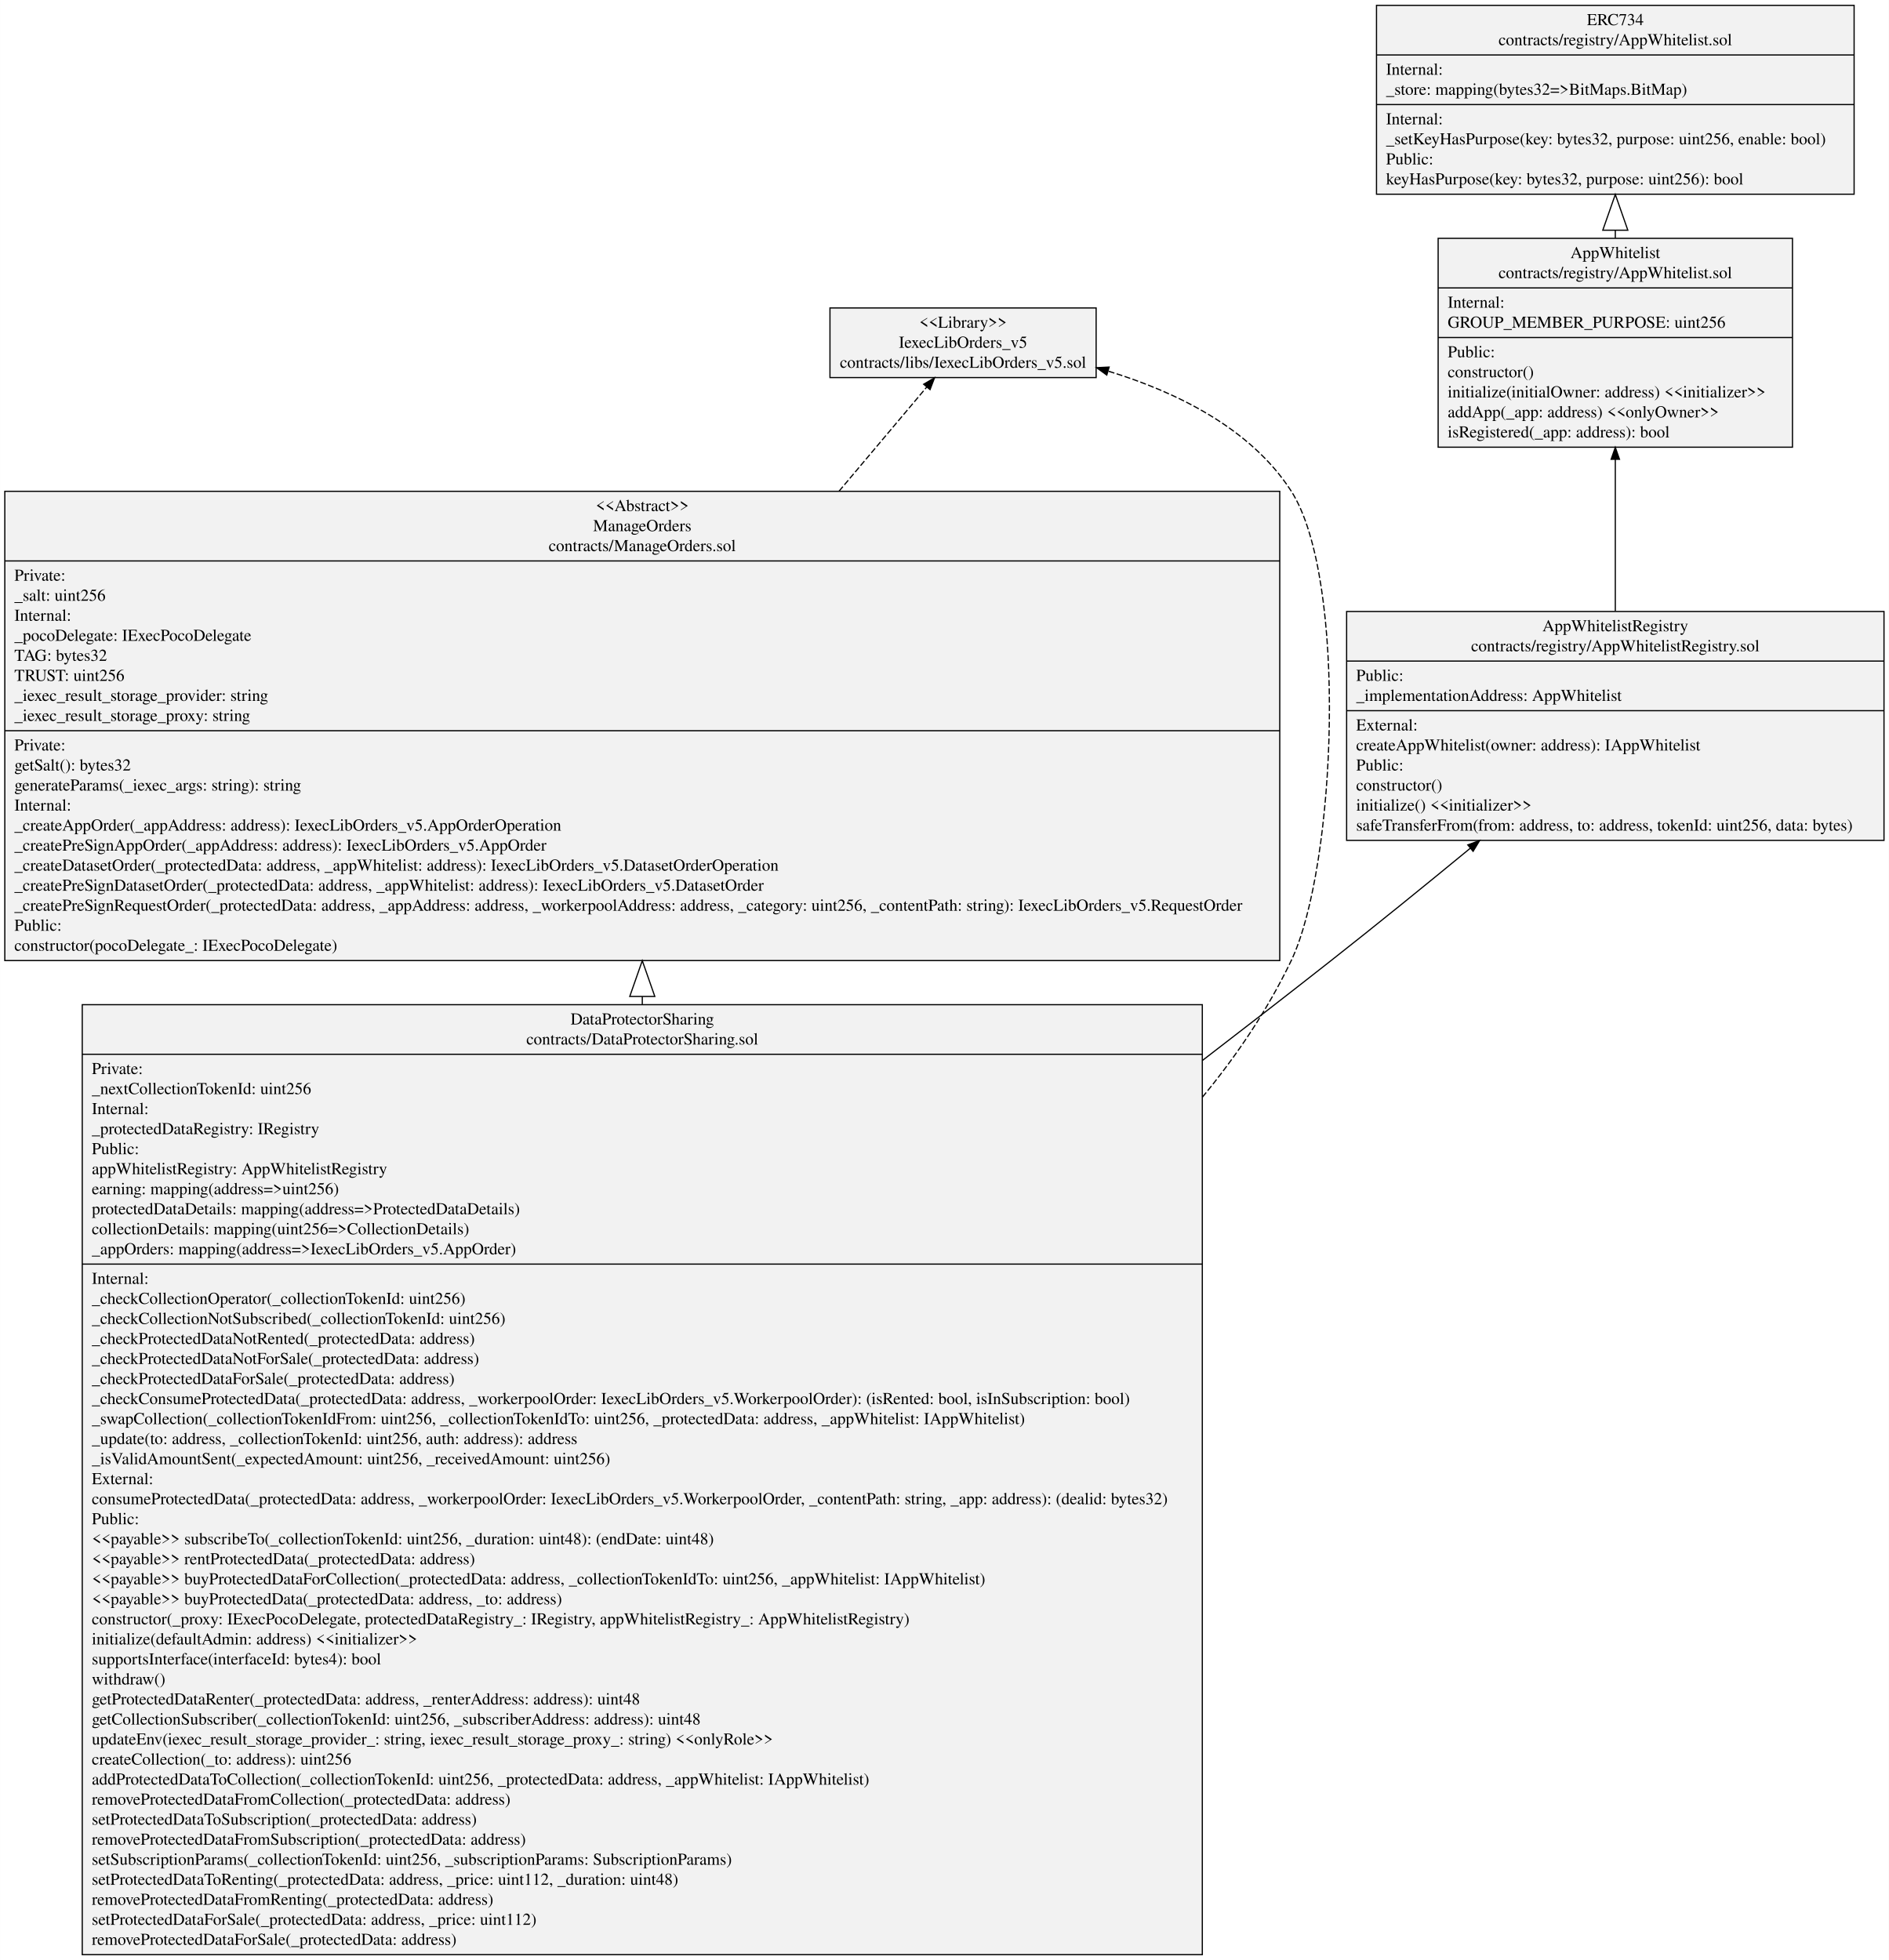
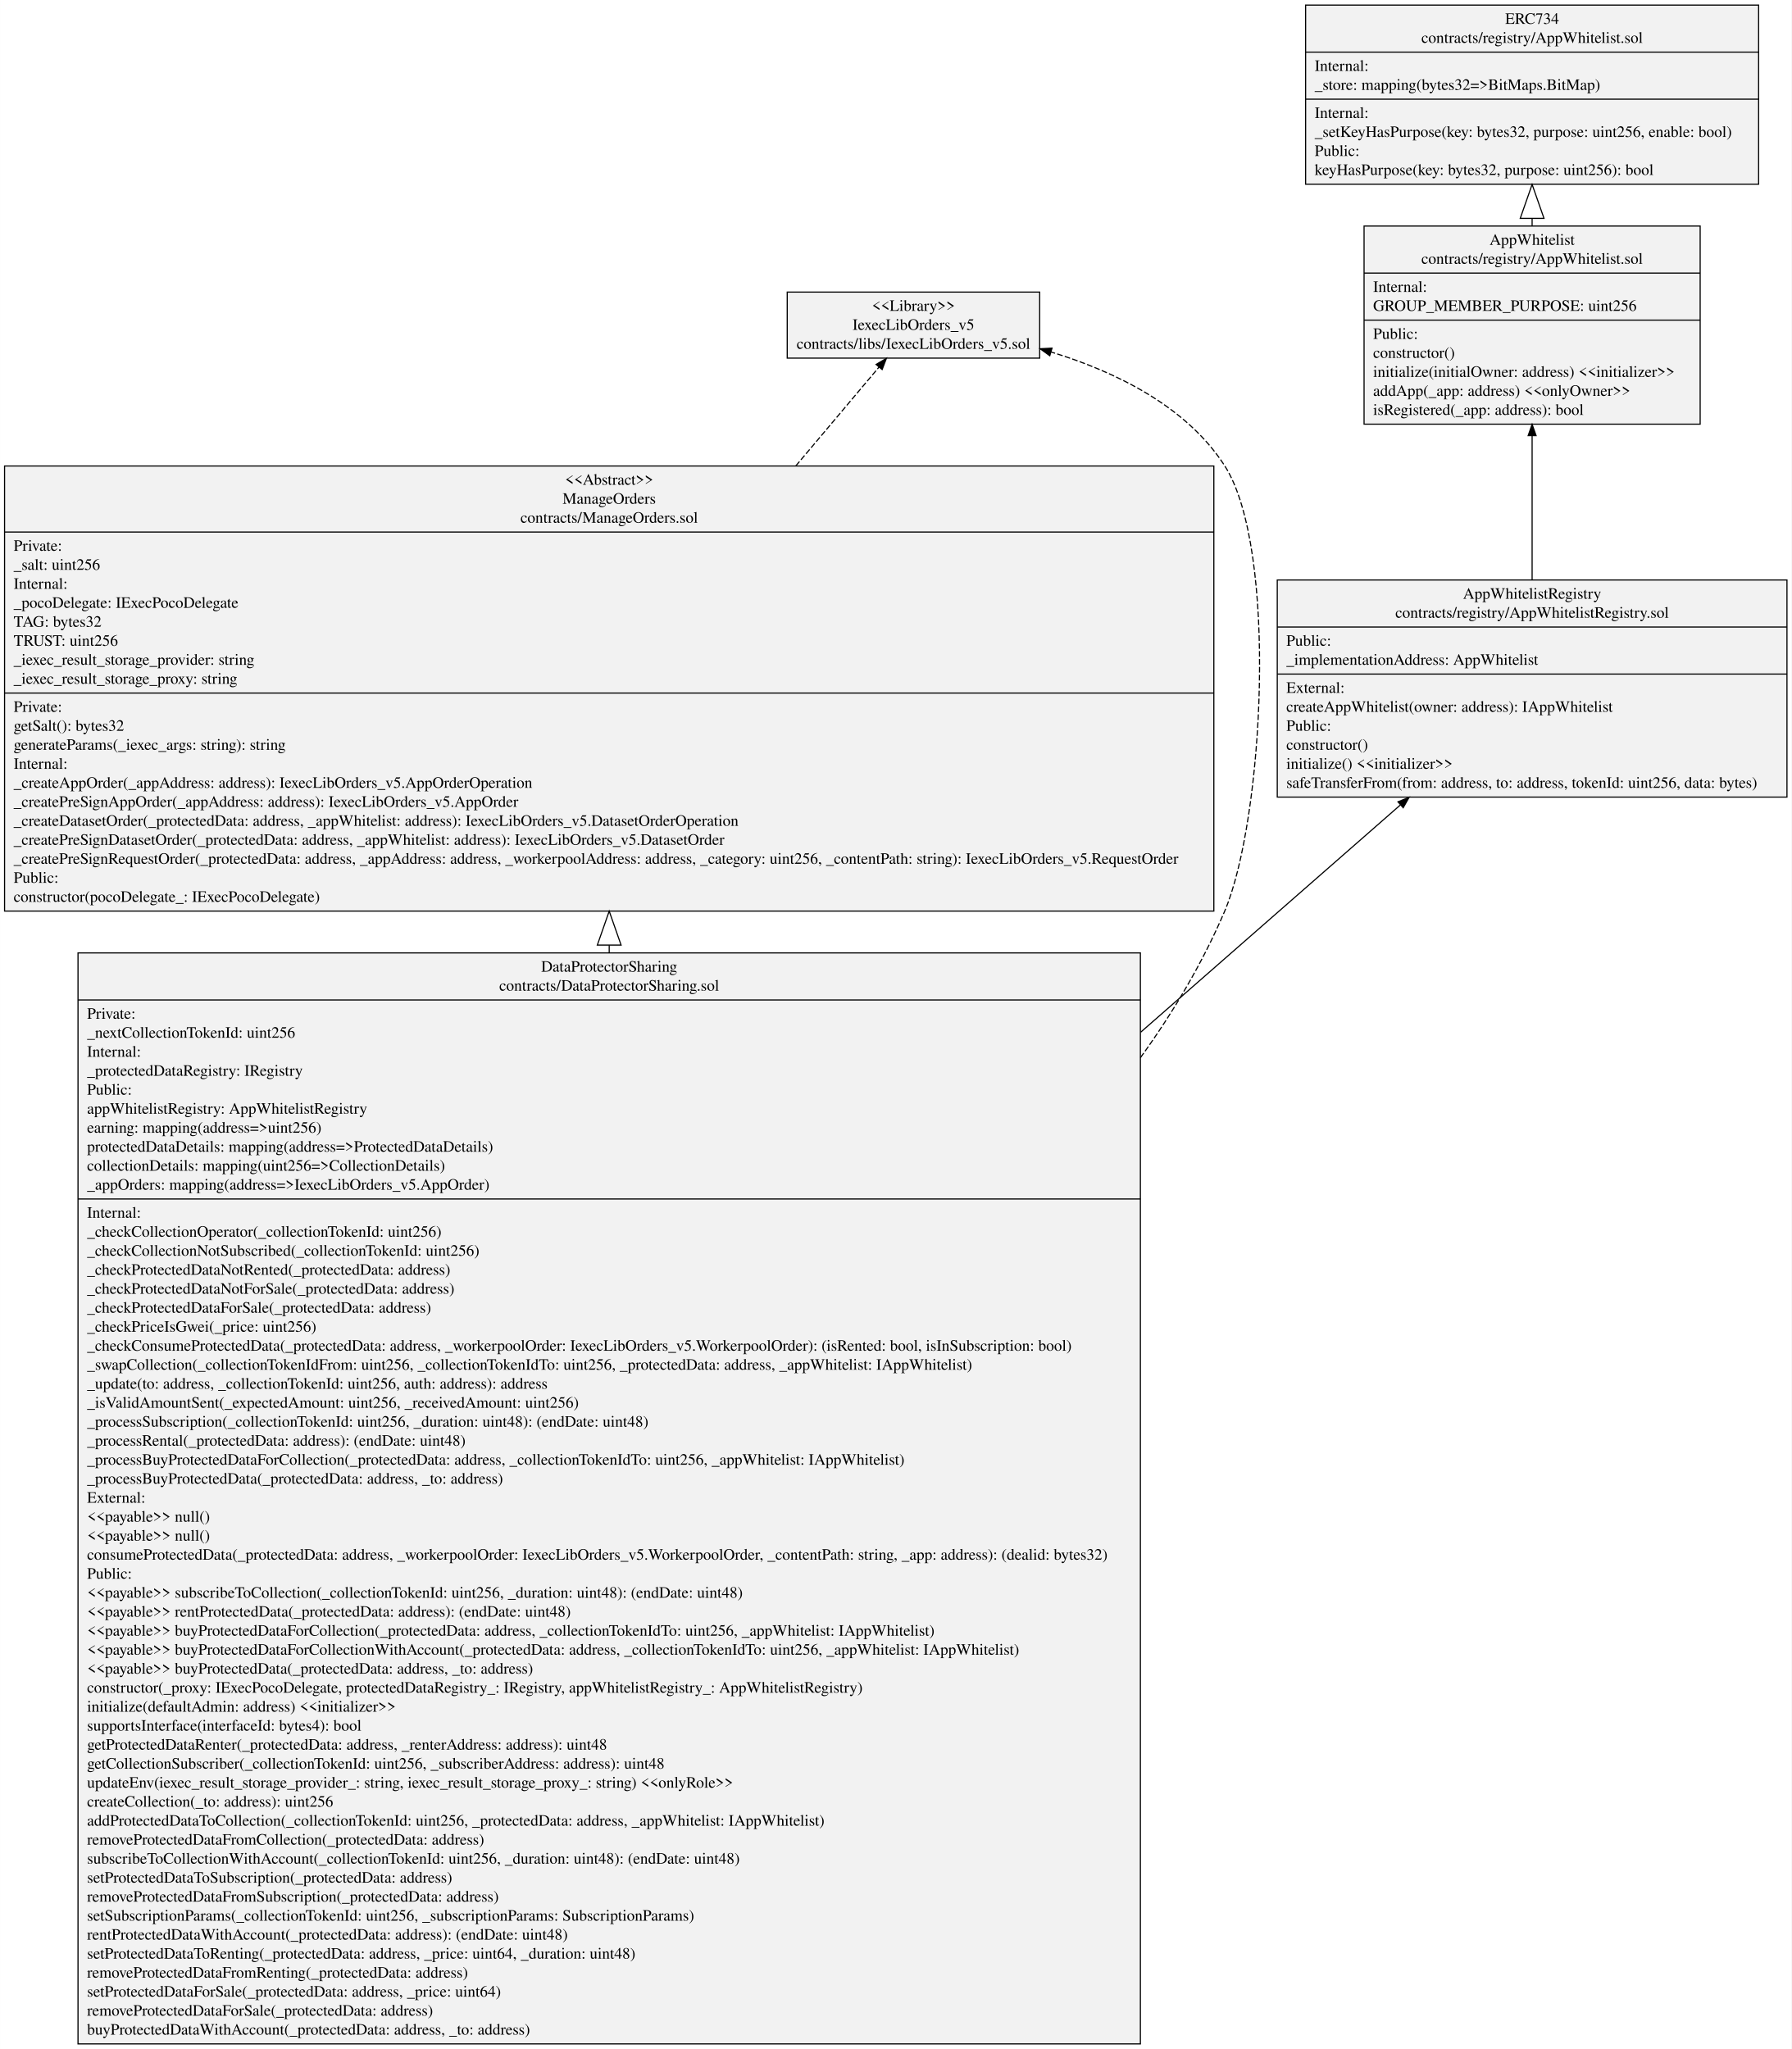
- <svg xmlns="http://www.w3.org/2000/svg" width="1584pt" height="1644pt" viewBox="0.00 0.00 1583.93 1644.00">
-   <g id="graph0" class="graph" transform="scale(1 1) rotate(0) translate(4 1640)">
-     <polygon fill="white" stroke="transparent" points="-4,4 -4,-1640 1579.93,-1640 1579.93,4 -4,4" />
+ <svg xmlns="http://www.w3.org/2000/svg" width="1584pt" height="1812pt" viewBox="0.00 0.00 1583.93 1812.00">
+   <g id="graph0" class="graph" transform="scale(1 1) rotate(0) translate(4 1808)">
+     <polygon fill="white" stroke="transparent" points="-4,4 -4,-1808 1579.93,-1808 1579.93,4 -4,4" />
    <g id="node1" class="node">
-       <polygon fill="#f2f2f2" stroke="black" points="64.94,-0.5 64.94,-797.3 1004.25,-797.3 1004.25,-0.5 64.94,-0.5" />
-       <text text-anchor="middle" x="534.6" y="-780.7" font-family="Times,serif" font-size="14.00">DataProtectorSharing</text>
-       <text text-anchor="middle" x="534.6" y="-763.9" font-family="Times,serif" font-size="14.00">contracts/DataProtectorSharing.sol</text>
-       <polyline fill="none" stroke="black" points="64.94,-755.7 1004.25,-755.7 " />
-       <text text-anchor="start" x="72.94" y="-739.1" font-family="Times,serif" font-size="14.00">Private:</text>
-       <text text-anchor="start" x="72.94" y="-722.3" font-family="Times,serif" font-size="14.00">   _nextCollectionTokenId: uint256</text>
-       <text text-anchor="start" x="72.94" y="-705.5" font-family="Times,serif" font-size="14.00">Internal:</text>
-       <text text-anchor="start" x="72.94" y="-688.7" font-family="Times,serif" font-size="14.00">   _protectedDataRegistry: IRegistry</text>
-       <text text-anchor="start" x="72.94" y="-671.9" font-family="Times,serif" font-size="14.00">Public:</text>
-       <text text-anchor="start" x="72.94" y="-655.1" font-family="Times,serif" font-size="14.00">   appWhitelistRegistry: AppWhitelistRegistry</text>
-       <text text-anchor="start" x="72.94" y="-638.3" font-family="Times,serif" font-size="14.00">   earning: mapping(address=&gt;uint256)</text>
-       <text text-anchor="start" x="72.94" y="-621.5" font-family="Times,serif" font-size="14.00">   protectedDataDetails: mapping(address=&gt;ProtectedDataDetails)</text>
-       <text text-anchor="start" x="72.94" y="-604.7" font-family="Times,serif" font-size="14.00">   collectionDetails: mapping(uint256=&gt;CollectionDetails)</text>
-       <text text-anchor="start" x="72.94" y="-587.9" font-family="Times,serif" font-size="14.00">   _appOrders: mapping(address=&gt;IexecLibOrders_v5.AppOrder)</text>
-       <polyline fill="none" stroke="black" points="64.94,-579.7 1004.25,-579.7 " />
-       <text text-anchor="start" x="72.94" y="-563.1" font-family="Times,serif" font-size="14.00">Internal:</text>
-       <text text-anchor="start" x="72.94" y="-546.3" font-family="Times,serif" font-size="14.00">    _checkCollectionOperator(_collectionTokenId: uint256)</text>
-       <text text-anchor="start" x="72.94" y="-529.5" font-family="Times,serif" font-size="14.00">    _checkCollectionNotSubscribed(_collectionTokenId: uint256)</text>
-       <text text-anchor="start" x="72.94" y="-512.7" font-family="Times,serif" font-size="14.00">    _checkProtectedDataNotRented(_protectedData: address)</text>
-       <text text-anchor="start" x="72.94" y="-495.9" font-family="Times,serif" font-size="14.00">    _checkProtectedDataNotForSale(_protectedData: address)</text>
-       <text text-anchor="start" x="72.94" y="-479.1" font-family="Times,serif" font-size="14.00">    _checkProtectedDataForSale(_protectedData: address)</text>
-       <text text-anchor="start" x="72.94" y="-462.3" font-family="Times,serif" font-size="14.00">    _checkConsumeProtectedData(_protectedData: address, _workerpoolOrder: IexecLibOrders_v5.WorkerpoolOrder): (isRented: bool, isInSubscription: bool)</text>
-       <text text-anchor="start" x="72.94" y="-445.5" font-family="Times,serif" font-size="14.00">    _swapCollection(_collectionTokenIdFrom: uint256, _collectionTokenIdTo: uint256, _protectedData: address, _appWhitelist: IAppWhitelist)</text>
-       <text text-anchor="start" x="72.94" y="-428.7" font-family="Times,serif" font-size="14.00">    _update(to: address, _collectionTokenId: uint256, auth: address): address</text>
-       <text text-anchor="start" x="72.94" y="-411.9" font-family="Times,serif" font-size="14.00">    _isValidAmountSent(_expectedAmount: uint256, _receivedAmount: uint256)</text>
-       <text text-anchor="start" x="72.94" y="-395.1" font-family="Times,serif" font-size="14.00">External:</text>
-       <text text-anchor="start" x="72.94" y="-378.3" font-family="Times,serif" font-size="14.00">    consumeProtectedData(_protectedData: address, _workerpoolOrder: IexecLibOrders_v5.WorkerpoolOrder, _contentPath: string, _app: address): (dealid: bytes32)</text>
-       <text text-anchor="start" x="72.94" y="-361.5" font-family="Times,serif" font-size="14.00">Public:</text>
-       <text text-anchor="start" x="72.94" y="-344.7" font-family="Times,serif" font-size="14.00">    &lt;&lt;payable&gt;&gt; subscribeTo(_collectionTokenId: uint256, _duration: uint48): (endDate: uint48)</text>
-       <text text-anchor="start" x="72.94" y="-327.9" font-family="Times,serif" font-size="14.00">    &lt;&lt;payable&gt;&gt; rentProtectedData(_protectedData: address)</text>
-       <text text-anchor="start" x="72.94" y="-311.1" font-family="Times,serif" font-size="14.00">    &lt;&lt;payable&gt;&gt; buyProtectedDataForCollection(_protectedData: address, _collectionTokenIdTo: uint256, _appWhitelist: IAppWhitelist)</text>
-       <text text-anchor="start" x="72.94" y="-294.3" font-family="Times,serif" font-size="14.00">    &lt;&lt;payable&gt;&gt; buyProtectedData(_protectedData: address, _to: address)</text>
-       <text text-anchor="start" x="72.94" y="-277.5" font-family="Times,serif" font-size="14.00">    constructor(_proxy: IExecPocoDelegate, protectedDataRegistry_: IRegistry, appWhitelistRegistry_: AppWhitelistRegistry)</text>
-       <text text-anchor="start" x="72.94" y="-260.7" font-family="Times,serif" font-size="14.00">    initialize(defaultAdmin: address) &lt;&lt;initializer&gt;&gt;</text>
-       <text text-anchor="start" x="72.94" y="-243.9" font-family="Times,serif" font-size="14.00">    supportsInterface(interfaceId: bytes4): bool</text>
-       <text text-anchor="start" x="72.94" y="-227.1" font-family="Times,serif" font-size="14.00">    withdraw()</text>
-       <text text-anchor="start" x="72.94" y="-210.3" font-family="Times,serif" font-size="14.00">    getProtectedDataRenter(_protectedData: address, _renterAddress: address): uint48</text>
-       <text text-anchor="start" x="72.94" y="-193.5" font-family="Times,serif" font-size="14.00">    getCollectionSubscriber(_collectionTokenId: uint256, _subscriberAddress: address): uint48</text>
-       <text text-anchor="start" x="72.94" y="-176.7" font-family="Times,serif" font-size="14.00">    updateEnv(iexec_result_storage_provider_: string, iexec_result_storage_proxy_: string) &lt;&lt;onlyRole&gt;&gt;</text>
-       <text text-anchor="start" x="72.94" y="-159.9" font-family="Times,serif" font-size="14.00">    createCollection(_to: address): uint256</text>
-       <text text-anchor="start" x="72.94" y="-143.1" font-family="Times,serif" font-size="14.00">    addProtectedDataToCollection(_collectionTokenId: uint256, _protectedData: address, _appWhitelist: IAppWhitelist)</text>
-       <text text-anchor="start" x="72.94" y="-126.3" font-family="Times,serif" font-size="14.00">    removeProtectedDataFromCollection(_protectedData: address)</text>
-       <text text-anchor="start" x="72.94" y="-109.5" font-family="Times,serif" font-size="14.00">    setProtectedDataToSubscription(_protectedData: address)</text>
-       <text text-anchor="start" x="72.94" y="-92.7" font-family="Times,serif" font-size="14.00">    removeProtectedDataFromSubscription(_protectedData: address)</text>
-       <text text-anchor="start" x="72.94" y="-75.9" font-family="Times,serif" font-size="14.00">    setSubscriptionParams(_collectionTokenId: uint256, _subscriptionParams: SubscriptionParams)</text>
-       <text text-anchor="start" x="72.94" y="-59.1" font-family="Times,serif" font-size="14.00">    setProtectedDataToRenting(_protectedData: address, _price: uint112, _duration: uint48)</text>
-       <text text-anchor="start" x="72.94" y="-42.3" font-family="Times,serif" font-size="14.00">    removeProtectedDataFromRenting(_protectedData: address)</text>
-       <text text-anchor="start" x="72.94" y="-25.5" font-family="Times,serif" font-size="14.00">    setProtectedDataForSale(_protectedData: address, _price: uint112)</text>
-       <text text-anchor="start" x="72.94" y="-8.7" font-family="Times,serif" font-size="14.00">    removeProtectedDataForSale(_protectedData: address)</text>
+       <polygon fill="#f2f2f2" stroke="black" points="64.94,-0.5 64.94,-965.3 1004.25,-965.3 1004.25,-0.5 64.94,-0.5" />
+       <text text-anchor="middle" x="534.6" y="-948.7" font-family="Times,serif" font-size="14.00">DataProtectorSharing</text>
+       <text text-anchor="middle" x="534.6" y="-931.9" font-family="Times,serif" font-size="14.00">contracts/DataProtectorSharing.sol</text>
+       <polyline fill="none" stroke="black" points="64.94,-923.7 1004.25,-923.7 " />
+       <text text-anchor="start" x="72.94" y="-907.1" font-family="Times,serif" font-size="14.00">Private:</text>
+       <text text-anchor="start" x="72.94" y="-890.3" font-family="Times,serif" font-size="14.00">   _nextCollectionTokenId: uint256</text>
+       <text text-anchor="start" x="72.94" y="-873.5" font-family="Times,serif" font-size="14.00">Internal:</text>
+       <text text-anchor="start" x="72.94" y="-856.7" font-family="Times,serif" font-size="14.00">   _protectedDataRegistry: IRegistry</text>
+       <text text-anchor="start" x="72.94" y="-839.9" font-family="Times,serif" font-size="14.00">Public:</text>
+       <text text-anchor="start" x="72.94" y="-823.1" font-family="Times,serif" font-size="14.00">   appWhitelistRegistry: AppWhitelistRegistry</text>
+       <text text-anchor="start" x="72.94" y="-806.3" font-family="Times,serif" font-size="14.00">   earning: mapping(address=&gt;uint256)</text>
+       <text text-anchor="start" x="72.94" y="-789.5" font-family="Times,serif" font-size="14.00">   protectedDataDetails: mapping(address=&gt;ProtectedDataDetails)</text>
+       <text text-anchor="start" x="72.94" y="-772.7" font-family="Times,serif" font-size="14.00">   collectionDetails: mapping(uint256=&gt;CollectionDetails)</text>
+       <text text-anchor="start" x="72.94" y="-755.9" font-family="Times,serif" font-size="14.00">   _appOrders: mapping(address=&gt;IexecLibOrders_v5.AppOrder)</text>
+       <polyline fill="none" stroke="black" points="64.94,-747.7 1004.25,-747.7 " />
+       <text text-anchor="start" x="72.94" y="-731.1" font-family="Times,serif" font-size="14.00">Internal:</text>
+       <text text-anchor="start" x="72.94" y="-714.3" font-family="Times,serif" font-size="14.00">    _checkCollectionOperator(_collectionTokenId: uint256)</text>
+       <text text-anchor="start" x="72.94" y="-697.5" font-family="Times,serif" font-size="14.00">    _checkCollectionNotSubscribed(_collectionTokenId: uint256)</text>
+       <text text-anchor="start" x="72.94" y="-680.7" font-family="Times,serif" font-size="14.00">    _checkProtectedDataNotRented(_protectedData: address)</text>
+       <text text-anchor="start" x="72.94" y="-663.9" font-family="Times,serif" font-size="14.00">    _checkProtectedDataNotForSale(_protectedData: address)</text>
+       <text text-anchor="start" x="72.94" y="-647.1" font-family="Times,serif" font-size="14.00">    _checkProtectedDataForSale(_protectedData: address)</text>
+       <text text-anchor="start" x="72.94" y="-630.3" font-family="Times,serif" font-size="14.00">    _checkPriceIsGwei(_price: uint256)</text>
+       <text text-anchor="start" x="72.94" y="-613.5" font-family="Times,serif" font-size="14.00">    _checkConsumeProtectedData(_protectedData: address, _workerpoolOrder: IexecLibOrders_v5.WorkerpoolOrder): (isRented: bool, isInSubscription: bool)</text>
+       <text text-anchor="start" x="72.94" y="-596.7" font-family="Times,serif" font-size="14.00">    _swapCollection(_collectionTokenIdFrom: uint256, _collectionTokenIdTo: uint256, _protectedData: address, _appWhitelist: IAppWhitelist)</text>
+       <text text-anchor="start" x="72.94" y="-579.9" font-family="Times,serif" font-size="14.00">    _update(to: address, _collectionTokenId: uint256, auth: address): address</text>
+       <text text-anchor="start" x="72.94" y="-563.1" font-family="Times,serif" font-size="14.00">    _isValidAmountSent(_expectedAmount: uint256, _receivedAmount: uint256)</text>
+       <text text-anchor="start" x="72.94" y="-546.3" font-family="Times,serif" font-size="14.00">    _processSubscription(_collectionTokenId: uint256, _duration: uint48): (endDate: uint48)</text>
+       <text text-anchor="start" x="72.94" y="-529.5" font-family="Times,serif" font-size="14.00">    _processRental(_protectedData: address): (endDate: uint48)</text>
+       <text text-anchor="start" x="72.94" y="-512.7" font-family="Times,serif" font-size="14.00">    _processBuyProtectedDataForCollection(_protectedData: address, _collectionTokenIdTo: uint256, _appWhitelist: IAppWhitelist)</text>
+       <text text-anchor="start" x="72.94" y="-495.9" font-family="Times,serif" font-size="14.00">    _processBuyProtectedData(_protectedData: address, _to: address)</text>
+       <text text-anchor="start" x="72.94" y="-479.1" font-family="Times,serif" font-size="14.00">External:</text>
+       <text text-anchor="start" x="72.94" y="-462.3" font-family="Times,serif" font-size="14.00">    &lt;&lt;payable&gt;&gt; null()</text>
+       <text text-anchor="start" x="72.94" y="-445.5" font-family="Times,serif" font-size="14.00">    &lt;&lt;payable&gt;&gt; null()</text>
+       <text text-anchor="start" x="72.94" y="-428.7" font-family="Times,serif" font-size="14.00">    consumeProtectedData(_protectedData: address, _workerpoolOrder: IexecLibOrders_v5.WorkerpoolOrder, _contentPath: string, _app: address): (dealid: bytes32)</text>
+       <text text-anchor="start" x="72.94" y="-411.9" font-family="Times,serif" font-size="14.00">Public:</text>
+       <text text-anchor="start" x="72.94" y="-395.1" font-family="Times,serif" font-size="14.00">    &lt;&lt;payable&gt;&gt; subscribeToCollection(_collectionTokenId: uint256, _duration: uint48): (endDate: uint48)</text>
+       <text text-anchor="start" x="72.94" y="-378.3" font-family="Times,serif" font-size="14.00">    &lt;&lt;payable&gt;&gt; rentProtectedData(_protectedData: address): (endDate: uint48)</text>
+       <text text-anchor="start" x="72.94" y="-361.5" font-family="Times,serif" font-size="14.00">    &lt;&lt;payable&gt;&gt; buyProtectedDataForCollection(_protectedData: address, _collectionTokenIdTo: uint256, _appWhitelist: IAppWhitelist)</text>
+       <text text-anchor="start" x="72.94" y="-344.7" font-family="Times,serif" font-size="14.00">    &lt;&lt;payable&gt;&gt; buyProtectedDataForCollectionWithAccount(_protectedData: address, _collectionTokenIdTo: uint256, _appWhitelist: IAppWhitelist)</text>
+       <text text-anchor="start" x="72.94" y="-327.9" font-family="Times,serif" font-size="14.00">    &lt;&lt;payable&gt;&gt; buyProtectedData(_protectedData: address, _to: address)</text>
+       <text text-anchor="start" x="72.94" y="-311.1" font-family="Times,serif" font-size="14.00">    constructor(_proxy: IExecPocoDelegate, protectedDataRegistry_: IRegistry, appWhitelistRegistry_: AppWhitelistRegistry)</text>
+       <text text-anchor="start" x="72.94" y="-294.3" font-family="Times,serif" font-size="14.00">    initialize(defaultAdmin: address) &lt;&lt;initializer&gt;&gt;</text>
+       <text text-anchor="start" x="72.94" y="-277.5" font-family="Times,serif" font-size="14.00">    supportsInterface(interfaceId: bytes4): bool</text>
+       <text text-anchor="start" x="72.94" y="-260.7" font-family="Times,serif" font-size="14.00">    getProtectedDataRenter(_protectedData: address, _renterAddress: address): uint48</text>
+       <text text-anchor="start" x="72.94" y="-243.9" font-family="Times,serif" font-size="14.00">    getCollectionSubscriber(_collectionTokenId: uint256, _subscriberAddress: address): uint48</text>
+       <text text-anchor="start" x="72.94" y="-227.1" font-family="Times,serif" font-size="14.00">    updateEnv(iexec_result_storage_provider_: string, iexec_result_storage_proxy_: string) &lt;&lt;onlyRole&gt;&gt;</text>
+       <text text-anchor="start" x="72.94" y="-210.3" font-family="Times,serif" font-size="14.00">    createCollection(_to: address): uint256</text>
+       <text text-anchor="start" x="72.94" y="-193.5" font-family="Times,serif" font-size="14.00">    addProtectedDataToCollection(_collectionTokenId: uint256, _protectedData: address, _appWhitelist: IAppWhitelist)</text>
+       <text text-anchor="start" x="72.94" y="-176.7" font-family="Times,serif" font-size="14.00">    removeProtectedDataFromCollection(_protectedData: address)</text>
+       <text text-anchor="start" x="72.94" y="-159.9" font-family="Times,serif" font-size="14.00">    subscribeToCollectionWithAccount(_collectionTokenId: uint256, _duration: uint48): (endDate: uint48)</text>
+       <text text-anchor="start" x="72.94" y="-143.1" font-family="Times,serif" font-size="14.00">    setProtectedDataToSubscription(_protectedData: address)</text>
+       <text text-anchor="start" x="72.94" y="-126.3" font-family="Times,serif" font-size="14.00">    removeProtectedDataFromSubscription(_protectedData: address)</text>
+       <text text-anchor="start" x="72.94" y="-109.5" font-family="Times,serif" font-size="14.00">    setSubscriptionParams(_collectionTokenId: uint256, _subscriptionParams: SubscriptionParams)</text>
+       <text text-anchor="start" x="72.94" y="-92.7" font-family="Times,serif" font-size="14.00">    rentProtectedDataWithAccount(_protectedData: address): (endDate: uint48)</text>
+       <text text-anchor="start" x="72.94" y="-75.9" font-family="Times,serif" font-size="14.00">    setProtectedDataToRenting(_protectedData: address, _price: uint64, _duration: uint48)</text>
+       <text text-anchor="start" x="72.94" y="-59.1" font-family="Times,serif" font-size="14.00">    removeProtectedDataFromRenting(_protectedData: address)</text>
+       <text text-anchor="start" x="72.94" y="-42.3" font-family="Times,serif" font-size="14.00">    setProtectedDataForSale(_protectedData: address, _price: uint64)</text>
+       <text text-anchor="start" x="72.94" y="-25.5" font-family="Times,serif" font-size="14.00">    removeProtectedDataForSale(_protectedData: address)</text>
+       <text text-anchor="start" x="72.94" y="-8.7" font-family="Times,serif" font-size="14.00">    buyProtectedDataWithAccount(_protectedData: address, _to: address)</text>
    </g>
    <g id="node2" class="node">
-       <polygon fill="#f2f2f2" stroke="black" points="0,-834.3 0,-1227.9 1069.2,-1227.9 1069.2,-834.3 0,-834.3" />
-       <text text-anchor="middle" x="534.6" y="-1211.3" font-family="Times,serif" font-size="14.00">&lt;&lt;Abstract&gt;&gt;</text>
-       <text text-anchor="middle" x="534.6" y="-1194.5" font-family="Times,serif" font-size="14.00">ManageOrders</text>
-       <text text-anchor="middle" x="534.6" y="-1177.7" font-family="Times,serif" font-size="14.00">contracts/ManageOrders.sol</text>
-       <polyline fill="none" stroke="black" points="0,-1169.5 1069.2,-1169.5 " />
-       <text text-anchor="start" x="8" y="-1152.9" font-family="Times,serif" font-size="14.00">Private:</text>
-       <text text-anchor="start" x="8" y="-1136.1" font-family="Times,serif" font-size="14.00">   _salt: uint256</text>
-       <text text-anchor="start" x="8" y="-1119.3" font-family="Times,serif" font-size="14.00">Internal:</text>
-       <text text-anchor="start" x="8" y="-1102.5" font-family="Times,serif" font-size="14.00">   _pocoDelegate: IExecPocoDelegate</text>
-       <text text-anchor="start" x="8" y="-1085.7" font-family="Times,serif" font-size="14.00">   TAG: bytes32</text>
-       <text text-anchor="start" x="8" y="-1068.9" font-family="Times,serif" font-size="14.00">   TRUST: uint256</text>
-       <text text-anchor="start" x="8" y="-1052.1" font-family="Times,serif" font-size="14.00">   _iexec_result_storage_provider: string</text>
-       <text text-anchor="start" x="8" y="-1035.3" font-family="Times,serif" font-size="14.00">   _iexec_result_storage_proxy: string</text>
-       <polyline fill="none" stroke="black" points="0,-1027.1 1069.2,-1027.1 " />
-       <text text-anchor="start" x="8" y="-1010.5" font-family="Times,serif" font-size="14.00">Private:</text>
-       <text text-anchor="start" x="8" y="-993.7" font-family="Times,serif" font-size="14.00">    getSalt(): bytes32</text>
-       <text text-anchor="start" x="8" y="-976.9" font-family="Times,serif" font-size="14.00">    generateParams(_iexec_args: string): string</text>
-       <text text-anchor="start" x="8" y="-960.1" font-family="Times,serif" font-size="14.00">Internal:</text>
-       <text text-anchor="start" x="8" y="-943.3" font-family="Times,serif" font-size="14.00">    _createAppOrder(_appAddress: address): IexecLibOrders_v5.AppOrderOperation</text>
-       <text text-anchor="start" x="8" y="-926.5" font-family="Times,serif" font-size="14.00">    _createPreSignAppOrder(_appAddress: address): IexecLibOrders_v5.AppOrder</text>
-       <text text-anchor="start" x="8" y="-909.7" font-family="Times,serif" font-size="14.00">    _createDatasetOrder(_protectedData: address, _appWhitelist: address): IexecLibOrders_v5.DatasetOrderOperation</text>
-       <text text-anchor="start" x="8" y="-892.9" font-family="Times,serif" font-size="14.00">    _createPreSignDatasetOrder(_protectedData: address, _appWhitelist: address): IexecLibOrders_v5.DatasetOrder</text>
-       <text text-anchor="start" x="8" y="-876.1" font-family="Times,serif" font-size="14.00">    _createPreSignRequestOrder(_protectedData: address, _appAddress: address, _workerpoolAddress: address, _category: uint256, _contentPath: string): IexecLibOrders_v5.RequestOrder</text>
-       <text text-anchor="start" x="8" y="-859.3" font-family="Times,serif" font-size="14.00">Public:</text>
-       <text text-anchor="start" x="8" y="-842.5" font-family="Times,serif" font-size="14.00">    constructor(pocoDelegate_: IExecPocoDelegate)</text>
+       <polygon fill="#f2f2f2" stroke="black" points="0,-1002.3 0,-1395.9 1069.2,-1395.9 1069.2,-1002.3 0,-1002.3" />
+       <text text-anchor="middle" x="534.6" y="-1379.3" font-family="Times,serif" font-size="14.00">&lt;&lt;Abstract&gt;&gt;</text>
+       <text text-anchor="middle" x="534.6" y="-1362.5" font-family="Times,serif" font-size="14.00">ManageOrders</text>
+       <text text-anchor="middle" x="534.6" y="-1345.7" font-family="Times,serif" font-size="14.00">contracts/ManageOrders.sol</text>
+       <polyline fill="none" stroke="black" points="0,-1337.5 1069.2,-1337.5 " />
+       <text text-anchor="start" x="8" y="-1320.9" font-family="Times,serif" font-size="14.00">Private:</text>
+       <text text-anchor="start" x="8" y="-1304.1" font-family="Times,serif" font-size="14.00">   _salt: uint256</text>
+       <text text-anchor="start" x="8" y="-1287.3" font-family="Times,serif" font-size="14.00">Internal:</text>
+       <text text-anchor="start" x="8" y="-1270.5" font-family="Times,serif" font-size="14.00">   _pocoDelegate: IExecPocoDelegate</text>
+       <text text-anchor="start" x="8" y="-1253.7" font-family="Times,serif" font-size="14.00">   TAG: bytes32</text>
+       <text text-anchor="start" x="8" y="-1236.9" font-family="Times,serif" font-size="14.00">   TRUST: uint256</text>
+       <text text-anchor="start" x="8" y="-1220.1" font-family="Times,serif" font-size="14.00">   _iexec_result_storage_provider: string</text>
+       <text text-anchor="start" x="8" y="-1203.3" font-family="Times,serif" font-size="14.00">   _iexec_result_storage_proxy: string</text>
+       <polyline fill="none" stroke="black" points="0,-1195.1 1069.2,-1195.1 " />
+       <text text-anchor="start" x="8" y="-1178.5" font-family="Times,serif" font-size="14.00">Private:</text>
+       <text text-anchor="start" x="8" y="-1161.7" font-family="Times,serif" font-size="14.00">    getSalt(): bytes32</text>
+       <text text-anchor="start" x="8" y="-1144.9" font-family="Times,serif" font-size="14.00">    generateParams(_iexec_args: string): string</text>
+       <text text-anchor="start" x="8" y="-1128.1" font-family="Times,serif" font-size="14.00">Internal:</text>
+       <text text-anchor="start" x="8" y="-1111.3" font-family="Times,serif" font-size="14.00">    _createAppOrder(_appAddress: address): IexecLibOrders_v5.AppOrderOperation</text>
+       <text text-anchor="start" x="8" y="-1094.5" font-family="Times,serif" font-size="14.00">    _createPreSignAppOrder(_appAddress: address): IexecLibOrders_v5.AppOrder</text>
+       <text text-anchor="start" x="8" y="-1077.7" font-family="Times,serif" font-size="14.00">    _createDatasetOrder(_protectedData: address, _appWhitelist: address): IexecLibOrders_v5.DatasetOrderOperation</text>
+       <text text-anchor="start" x="8" y="-1060.9" font-family="Times,serif" font-size="14.00">    _createPreSignDatasetOrder(_protectedData: address, _appWhitelist: address): IexecLibOrders_v5.DatasetOrder</text>
+       <text text-anchor="start" x="8" y="-1044.1" font-family="Times,serif" font-size="14.00">    _createPreSignRequestOrder(_protectedData: address, _appAddress: address, _workerpoolAddress: address, _category: uint256, _contentPath: string): IexecLibOrders_v5.RequestOrder</text>
+       <text text-anchor="start" x="8" y="-1027.3" font-family="Times,serif" font-size="14.00">Public:</text>
+       <text text-anchor="start" x="8" y="-1010.5" font-family="Times,serif" font-size="14.00">    constructor(pocoDelegate_: IExecPocoDelegate)</text>
    </g>
    <g id="edge1" class="edge">
-       <path fill="none" stroke="black" d="M534.6,-797.67C534.6,-799.8 534.6,-801.93 534.6,-804.05" />
-       <polygon fill="none" stroke="black" points="524.1,-804.22 534.6,-834.22 545.1,-804.22 524.1,-804.22" />
+       <path fill="none" stroke="black" d="M534.6,-965.73C534.6,-967.86 534.6,-969.99 534.6,-972.11" />
+       <polygon fill="none" stroke="black" points="524.1,-972.24 534.6,-1002.24 545.1,-972.24 524.1,-972.24" />
    </g>
    <g id="node3" class="node">
-       <polygon fill="#f2f2f2" stroke="black" points="691.99,-1323.3 691.99,-1381.7 915.21,-1381.7 915.21,-1323.3 691.99,-1323.3" />
-       <text text-anchor="middle" x="803.6" y="-1365.1" font-family="Times,serif" font-size="14.00">&lt;&lt;Library&gt;&gt;</text>
-       <text text-anchor="middle" x="803.6" y="-1348.3" font-family="Times,serif" font-size="14.00">IexecLibOrders_v5</text>
-       <text text-anchor="middle" x="803.6" y="-1331.5" font-family="Times,serif" font-size="14.00">contracts/libs/IexecLibOrders_v5.sol</text>
+       <polygon fill="#f2f2f2" stroke="black" points="691.99,-1491.3 691.99,-1549.7 915.21,-1549.7 915.21,-1491.3 691.99,-1491.3" />
+       <text text-anchor="middle" x="803.6" y="-1533.1" font-family="Times,serif" font-size="14.00">&lt;&lt;Library&gt;&gt;</text>
+       <text text-anchor="middle" x="803.6" y="-1516.3" font-family="Times,serif" font-size="14.00">IexecLibOrders_v5</text>
+       <text text-anchor="middle" x="803.6" y="-1499.5" font-family="Times,serif" font-size="14.00">contracts/libs/IexecLibOrders_v5.sol</text>
    </g>
    <g id="edge3" class="edge">
-       <path fill="none" stroke="black" stroke-dasharray="5,2" d="M1004.34,-719.75C1033.55,-755.07 1059.01,-793.12 1078.6,-833.8 1116.64,-912.81 1126.28,-1154.81 1078.6,-1228.4 1044.52,-1281 982.1,-1311.33 925.33,-1328.71" />
-       <polygon fill="black" stroke="black" points="924.14,-1325.41 915.54,-1331.6 926.12,-1332.12 924.14,-1325.41" />
+       <path fill="none" stroke="black" stroke-dasharray="5,2" d="M1004.31,-872.68C1033.7,-913.39 1059.2,-956.56 1078.6,-1001.8 1113.15,-1082.4 1126.28,-1322.81 1078.6,-1396.4 1044.52,-1449 982.1,-1479.33 925.33,-1496.71" />
+       <polygon fill="black" stroke="black" points="924.14,-1493.41 915.54,-1499.6 926.12,-1500.12 924.14,-1493.41" />
    </g>
    <g id="node6" class="node">
-       <polygon fill="#f2f2f2" stroke="black" points="1125.27,-935.1 1125.27,-1127.1 1575.93,-1127.1 1575.93,-935.1 1125.27,-935.1" />
-       <text text-anchor="middle" x="1350.6" y="-1110.5" font-family="Times,serif" font-size="14.00">AppWhitelistRegistry</text>
-       <text text-anchor="middle" x="1350.6" y="-1093.7" font-family="Times,serif" font-size="14.00">contracts/registry/AppWhitelistRegistry.sol</text>
-       <polyline fill="none" stroke="black" points="1125.27,-1085.5 1575.93,-1085.5 " />
-       <text text-anchor="start" x="1133.27" y="-1068.9" font-family="Times,serif" font-size="14.00">Public:</text>
-       <text text-anchor="start" x="1133.27" y="-1052.1" font-family="Times,serif" font-size="14.00">   _implementationAddress: AppWhitelist</text>
-       <polyline fill="none" stroke="black" points="1125.27,-1043.9 1575.93,-1043.9 " />
-       <text text-anchor="start" x="1133.27" y="-1027.3" font-family="Times,serif" font-size="14.00">External:</text>
-       <text text-anchor="start" x="1133.27" y="-1010.5" font-family="Times,serif" font-size="14.00">    createAppWhitelist(owner: address): IAppWhitelist</text>
-       <text text-anchor="start" x="1133.27" y="-993.7" font-family="Times,serif" font-size="14.00">Public:</text>
-       <text text-anchor="start" x="1133.27" y="-976.9" font-family="Times,serif" font-size="14.00">    constructor()</text>
-       <text text-anchor="start" x="1133.27" y="-960.1" font-family="Times,serif" font-size="14.00">    initialize() &lt;&lt;initializer&gt;&gt;</text>
-       <text text-anchor="start" x="1133.27" y="-943.3" font-family="Times,serif" font-size="14.00">    safeTransferFrom(from: address, to: address, tokenId: uint256, data: bytes)</text>
+       <polygon fill="#f2f2f2" stroke="black" points="1125.27,-1103.1 1125.27,-1295.1 1575.93,-1295.1 1575.93,-1103.1 1125.27,-1103.1" />
+       <text text-anchor="middle" x="1350.6" y="-1278.5" font-family="Times,serif" font-size="14.00">AppWhitelistRegistry</text>
+       <text text-anchor="middle" x="1350.6" y="-1261.7" font-family="Times,serif" font-size="14.00">contracts/registry/AppWhitelistRegistry.sol</text>
+       <polyline fill="none" stroke="black" points="1125.27,-1253.5 1575.93,-1253.5 " />
+       <text text-anchor="start" x="1133.27" y="-1236.9" font-family="Times,serif" font-size="14.00">Public:</text>
+       <text text-anchor="start" x="1133.27" y="-1220.1" font-family="Times,serif" font-size="14.00">   _implementationAddress: AppWhitelist</text>
+       <polyline fill="none" stroke="black" points="1125.27,-1211.9 1575.93,-1211.9 " />
+       <text text-anchor="start" x="1133.27" y="-1195.3" font-family="Times,serif" font-size="14.00">External:</text>
+       <text text-anchor="start" x="1133.27" y="-1178.5" font-family="Times,serif" font-size="14.00">    createAppWhitelist(owner: address): IAppWhitelist</text>
+       <text text-anchor="start" x="1133.27" y="-1161.7" font-family="Times,serif" font-size="14.00">Public:</text>
+       <text text-anchor="start" x="1133.27" y="-1144.9" font-family="Times,serif" font-size="14.00">    constructor()</text>
+       <text text-anchor="start" x="1133.27" y="-1128.1" font-family="Times,serif" font-size="14.00">    initialize() &lt;&lt;initializer&gt;&gt;</text>
+       <text text-anchor="start" x="1133.27" y="-1111.3" font-family="Times,serif" font-size="14.00">    safeTransferFrom(from: address, to: address, tokenId: uint256, data: bytes)</text>
    </g>
    <g id="edge2" class="edge">
-       <path fill="none" stroke="black" d="M1004.31,-750.48C1040.76,-778.48 1076.87,-806.5 1111.6,-833.8 1150.12,-864.08 1191.55,-897.72 1228.92,-928.47" />
-       <polygon fill="black" stroke="black" points="1226.89,-931.33 1236.83,-934.99 1231.34,-925.93 1226.89,-931.33" />
+       <path fill="none" stroke="black" d="M1004.54,-895.21C1089.99,-970 1171.73,-1041.55 1234.29,-1096.3" />
+       <polygon fill="black" stroke="black" points="1232,-1098.94 1241.83,-1102.9 1236.61,-1093.68 1232,-1098.94" />
    </g>
    <g id="edge4" class="edge">
-       <path fill="none" stroke="black" stroke-dasharray="5,2" d="M699.6,-1228.01C727.81,-1261.51 754.13,-1292.76 773.24,-1315.45" />
-       <polygon fill="black" stroke="black" points="770.57,-1317.71 779.69,-1323.1 775.92,-1313.2 770.57,-1317.71" />
+       <path fill="none" stroke="black" stroke-dasharray="5,2" d="M699.6,-1396.01C727.81,-1429.51 754.13,-1460.76 773.24,-1483.45" />
+       <polygon fill="black" stroke="black" points="770.57,-1485.71 779.69,-1491.1 775.92,-1481.2 770.57,-1485.71" />
    </g>
    <g id="node4" class="node">
-       <polygon fill="#f2f2f2" stroke="black" points="1150.33,-1477.1 1150.33,-1635.5 1550.87,-1635.5 1550.87,-1477.1 1150.33,-1477.1" />
-       <text text-anchor="middle" x="1350.6" y="-1618.9" font-family="Times,serif" font-size="14.00">ERC734</text>
-       <text text-anchor="middle" x="1350.6" y="-1602.1" font-family="Times,serif" font-size="14.00">contracts/registry/AppWhitelist.sol</text>
-       <polyline fill="none" stroke="black" points="1150.33,-1593.9 1550.87,-1593.9 " />
-       <text text-anchor="start" x="1158.33" y="-1577.3" font-family="Times,serif" font-size="14.00">Internal:</text>
-       <text text-anchor="start" x="1158.33" y="-1560.5" font-family="Times,serif" font-size="14.00">   _store: mapping(bytes32=&gt;BitMaps.BitMap)</text>
-       <polyline fill="none" stroke="black" points="1150.33,-1552.3 1550.87,-1552.3 " />
-       <text text-anchor="start" x="1158.33" y="-1535.7" font-family="Times,serif" font-size="14.00">Internal:</text>
-       <text text-anchor="start" x="1158.33" y="-1518.9" font-family="Times,serif" font-size="14.00">    _setKeyHasPurpose(key: bytes32, purpose: uint256, enable: bool)</text>
-       <text text-anchor="start" x="1158.33" y="-1502.1" font-family="Times,serif" font-size="14.00">Public:</text>
-       <text text-anchor="start" x="1158.33" y="-1485.3" font-family="Times,serif" font-size="14.00">    keyHasPurpose(key: bytes32, purpose: uint256): bool</text>
+       <polygon fill="#f2f2f2" stroke="black" points="1150.33,-1645.1 1150.33,-1803.5 1550.87,-1803.5 1550.87,-1645.1 1150.33,-1645.1" />
+       <text text-anchor="middle" x="1350.6" y="-1786.9" font-family="Times,serif" font-size="14.00">ERC734</text>
+       <text text-anchor="middle" x="1350.6" y="-1770.1" font-family="Times,serif" font-size="14.00">contracts/registry/AppWhitelist.sol</text>
+       <polyline fill="none" stroke="black" points="1150.33,-1761.9 1550.87,-1761.9 " />
+       <text text-anchor="start" x="1158.33" y="-1745.3" font-family="Times,serif" font-size="14.00">Internal:</text>
+       <text text-anchor="start" x="1158.33" y="-1728.5" font-family="Times,serif" font-size="14.00">   _store: mapping(bytes32=&gt;BitMaps.BitMap)</text>
+       <polyline fill="none" stroke="black" points="1150.33,-1720.3 1550.87,-1720.3 " />
+       <text text-anchor="start" x="1158.33" y="-1703.7" font-family="Times,serif" font-size="14.00">Internal:</text>
+       <text text-anchor="start" x="1158.33" y="-1686.9" font-family="Times,serif" font-size="14.00">    _setKeyHasPurpose(key: bytes32, purpose: uint256, enable: bool)</text>
+       <text text-anchor="start" x="1158.33" y="-1670.1" font-family="Times,serif" font-size="14.00">Public:</text>
+       <text text-anchor="start" x="1158.33" y="-1653.3" font-family="Times,serif" font-size="14.00">    keyHasPurpose(key: bytes32, purpose: uint256): bool</text>
    </g>
    <g id="node5" class="node">
-       <polygon fill="#f2f2f2" stroke="black" points="1202.02,-1264.9 1202.02,-1440.1 1499.18,-1440.1 1499.18,-1264.9 1202.02,-1264.9" />
-       <text text-anchor="middle" x="1350.6" y="-1423.5" font-family="Times,serif" font-size="14.00">AppWhitelist</text>
-       <text text-anchor="middle" x="1350.6" y="-1406.7" font-family="Times,serif" font-size="14.00">contracts/registry/AppWhitelist.sol</text>
-       <polyline fill="none" stroke="black" points="1202.02,-1398.5 1499.18,-1398.5 " />
-       <text text-anchor="start" x="1210.02" y="-1381.9" font-family="Times,serif" font-size="14.00">Internal:</text>
-       <text text-anchor="start" x="1210.02" y="-1365.1" font-family="Times,serif" font-size="14.00">   GROUP_MEMBER_PURPOSE: uint256</text>
-       <polyline fill="none" stroke="black" points="1202.02,-1356.9 1499.18,-1356.9 " />
-       <text text-anchor="start" x="1210.02" y="-1340.3" font-family="Times,serif" font-size="14.00">Public:</text>
-       <text text-anchor="start" x="1210.02" y="-1323.5" font-family="Times,serif" font-size="14.00">    constructor()</text>
-       <text text-anchor="start" x="1210.02" y="-1306.7" font-family="Times,serif" font-size="14.00">    initialize(initialOwner: address) &lt;&lt;initializer&gt;&gt;</text>
-       <text text-anchor="start" x="1210.02" y="-1289.9" font-family="Times,serif" font-size="14.00">    addApp(_app: address) &lt;&lt;onlyOwner&gt;&gt;</text>
-       <text text-anchor="start" x="1210.02" y="-1273.1" font-family="Times,serif" font-size="14.00">    isRegistered(_app: address): bool</text>
+       <polygon fill="#f2f2f2" stroke="black" points="1202.02,-1432.9 1202.02,-1608.1 1499.18,-1608.1 1499.18,-1432.9 1202.02,-1432.9" />
+       <text text-anchor="middle" x="1350.6" y="-1591.5" font-family="Times,serif" font-size="14.00">AppWhitelist</text>
+       <text text-anchor="middle" x="1350.6" y="-1574.7" font-family="Times,serif" font-size="14.00">contracts/registry/AppWhitelist.sol</text>
+       <polyline fill="none" stroke="black" points="1202.02,-1566.5 1499.18,-1566.5 " />
+       <text text-anchor="start" x="1210.02" y="-1549.9" font-family="Times,serif" font-size="14.00">Internal:</text>
+       <text text-anchor="start" x="1210.02" y="-1533.1" font-family="Times,serif" font-size="14.00">   GROUP_MEMBER_PURPOSE: uint256</text>
+       <polyline fill="none" stroke="black" points="1202.02,-1524.9 1499.18,-1524.9 " />
+       <text text-anchor="start" x="1210.02" y="-1508.3" font-family="Times,serif" font-size="14.00">Public:</text>
+       <text text-anchor="start" x="1210.02" y="-1491.5" font-family="Times,serif" font-size="14.00">    constructor()</text>
+       <text text-anchor="start" x="1210.02" y="-1474.7" font-family="Times,serif" font-size="14.00">    initialize(initialOwner: address) &lt;&lt;initializer&gt;&gt;</text>
+       <text text-anchor="start" x="1210.02" y="-1457.9" font-family="Times,serif" font-size="14.00">    addApp(_app: address) &lt;&lt;onlyOwner&gt;&gt;</text>
+       <text text-anchor="start" x="1210.02" y="-1441.1" font-family="Times,serif" font-size="14.00">    isRegistered(_app: address): bool</text>
    </g>
    <g id="edge5" class="edge">
-       <path fill="none" stroke="black" d="M1350.6,-1440.25C1350.6,-1442.44 1350.6,-1444.64 1350.6,-1446.84" />
-       <polygon fill="none" stroke="black" points="1340.1,-1446.9 1350.6,-1476.9 1361.1,-1446.9 1340.1,-1446.9" />
+       <path fill="none" stroke="black" d="M1350.6,-1608.25C1350.6,-1610.44 1350.6,-1612.64 1350.6,-1614.84" />
+       <polygon fill="none" stroke="black" points="1340.1,-1614.9 1350.6,-1644.9 1361.1,-1614.9 1340.1,-1614.9" />
    </g>
    <g id="edge6" class="edge">
-       <path fill="none" stroke="black" d="M1350.6,-1127.5C1350.6,-1167.66 1350.6,-1214.34 1350.6,-1254.65" />
-       <polygon fill="black" stroke="black" points="1347.1,-1254.76 1350.6,-1264.76 1354.1,-1254.76 1347.1,-1254.76" />
+       <path fill="none" stroke="black" d="M1350.6,-1295.5C1350.6,-1335.66 1350.6,-1382.34 1350.6,-1422.65" />
+       <polygon fill="black" stroke="black" points="1347.1,-1422.76 1350.6,-1432.76 1354.1,-1422.76 1347.1,-1422.76" />
    </g>
  </g>
</svg>
